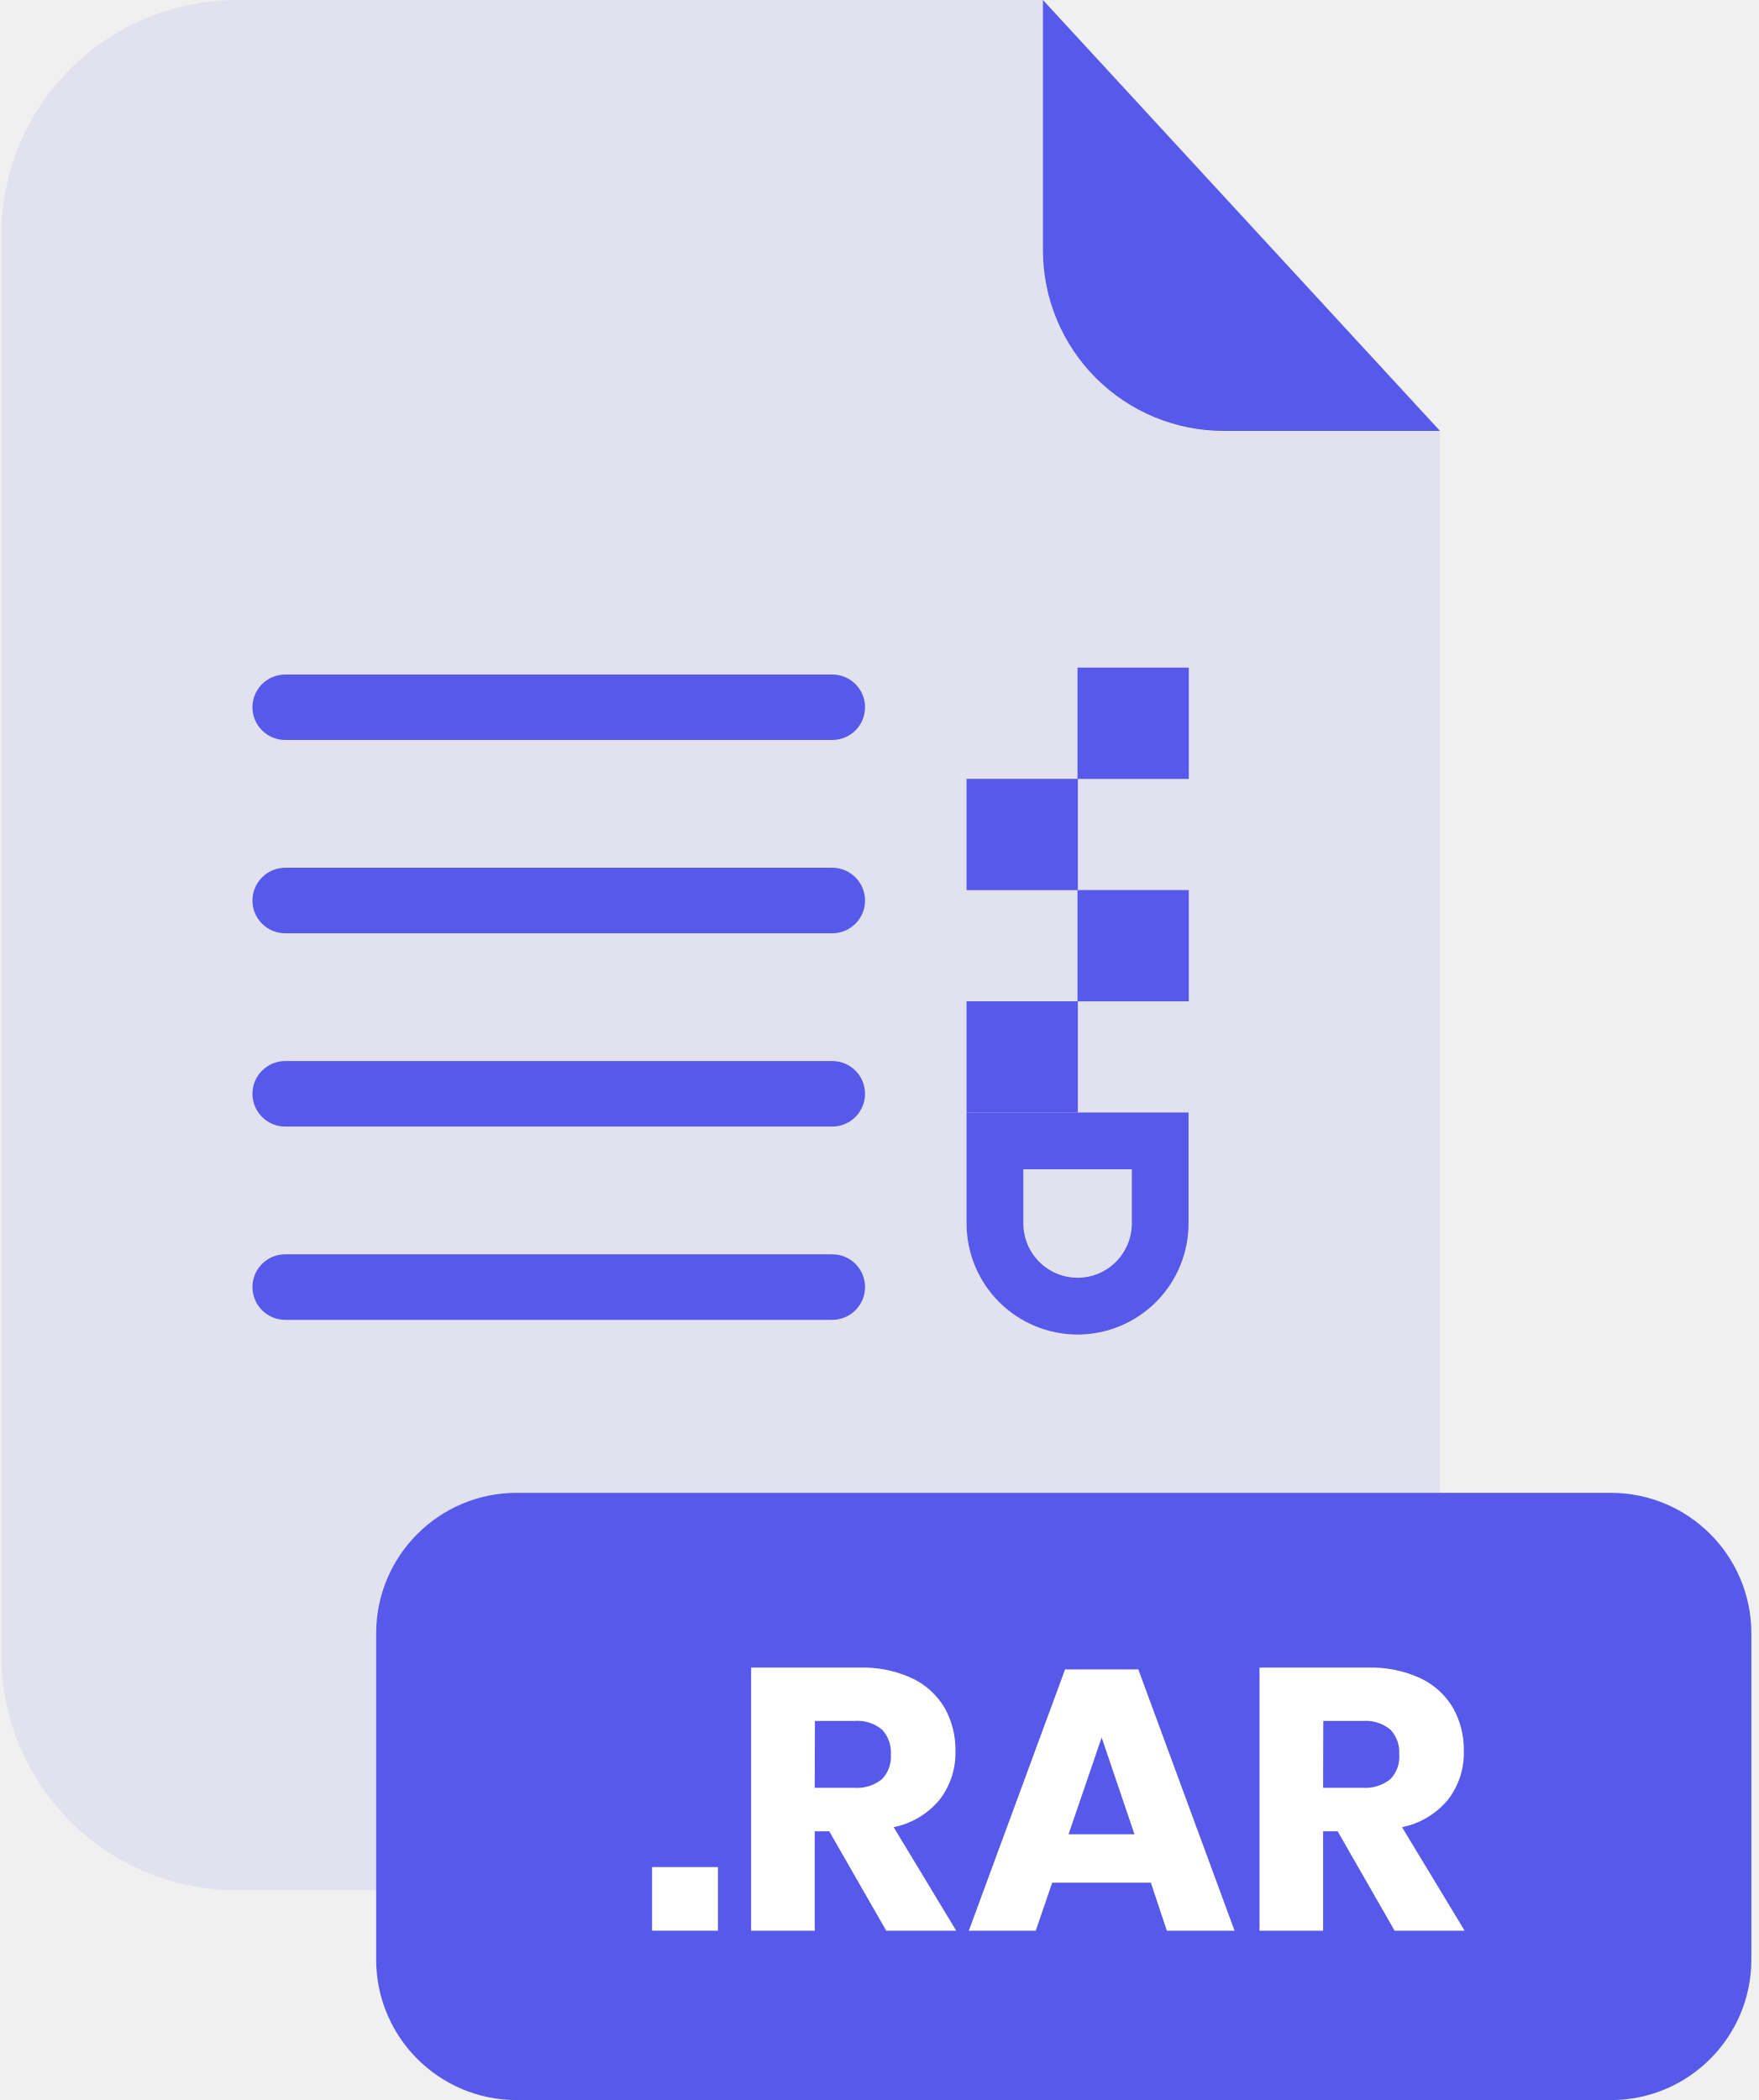
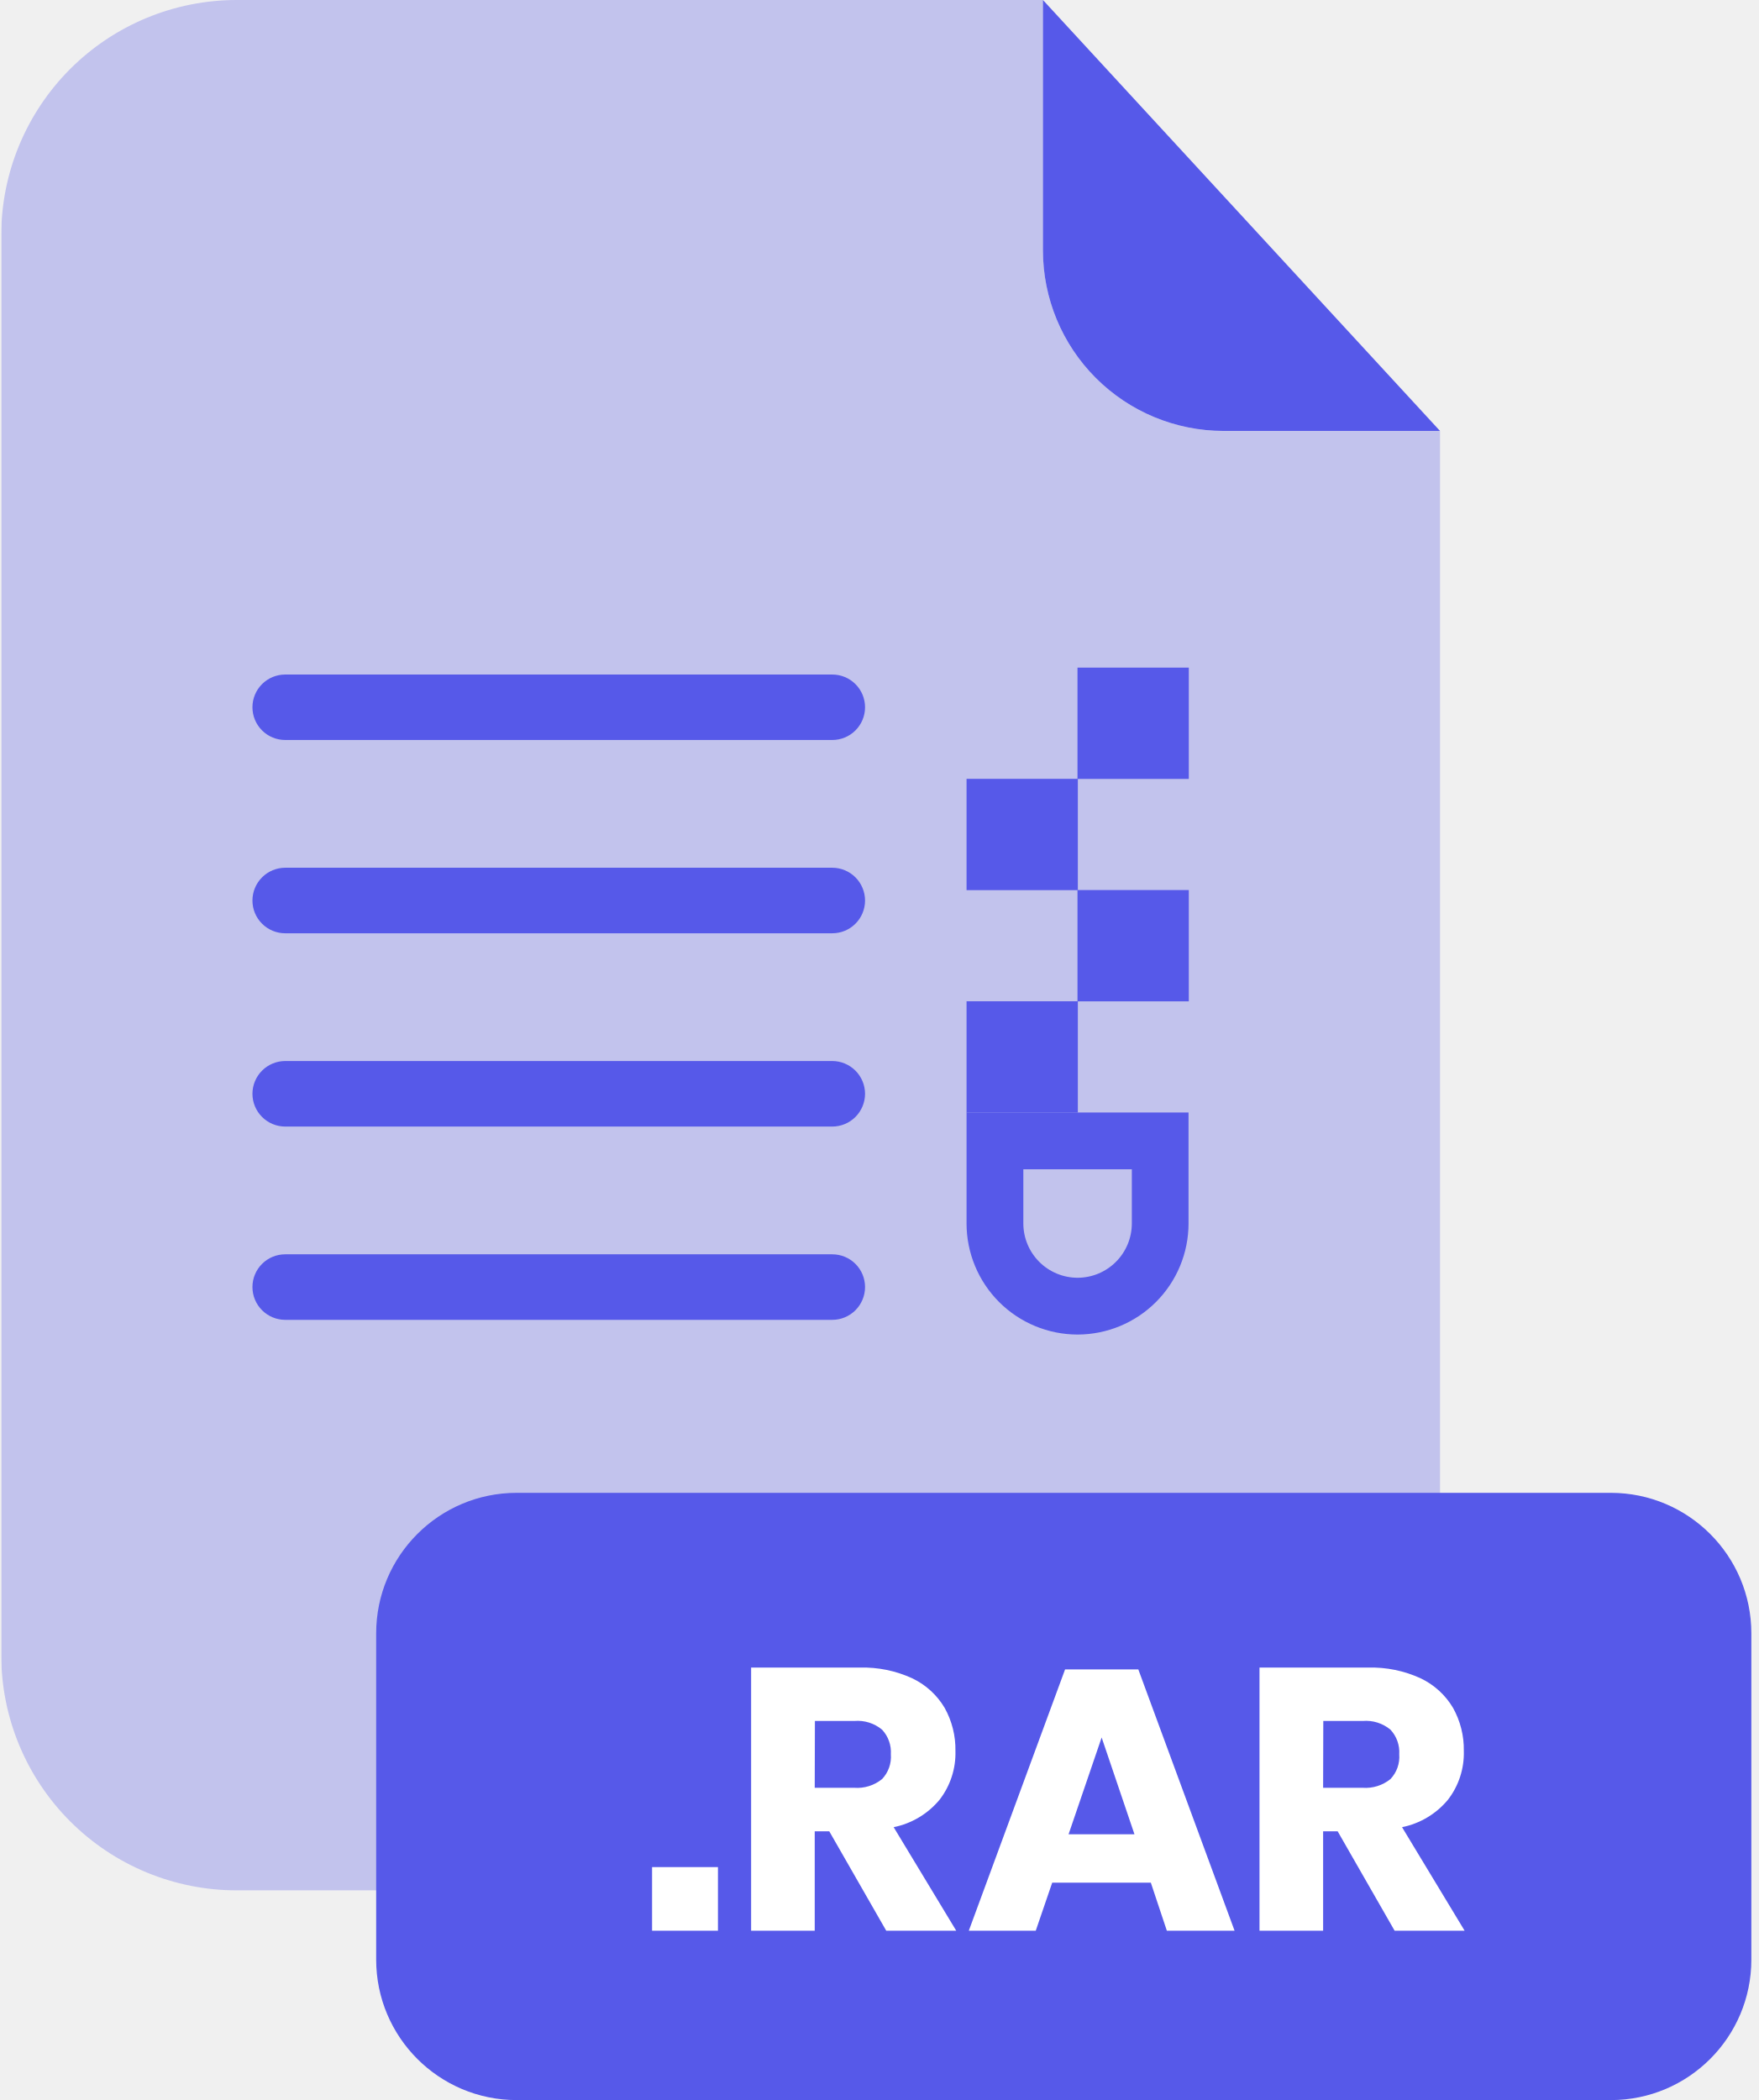
- <svg xmlns="http://www.w3.org/2000/svg" width="201" height="240" viewBox="0 0 201 240" fill="none">
-   <g clip-path="url(#clip0_2_2398)">
-     <g opacity="0.3">
-       <path opacity="0.3" d="M139.81 49.25C134.342 49.242 129.1 47.066 125.235 43.198C121.369 39.331 119.195 34.088 119.19 28.62V1.85821e-06H27.06C23.526 -0.001 20.025 0.694 16.759 2.046C13.493 3.397 10.525 5.379 8.025 7.878C5.526 10.377 3.542 13.344 2.189 16.61C0.836 19.875 0.14 23.375 0.14 26.91V189.13C0.14 192.665 0.836 196.165 2.189 199.43C3.542 202.696 5.526 205.663 8.025 208.162C10.525 210.661 13.493 212.643 16.759 213.995C20.025 215.346 23.526 216.041 27.06 216.04H137.66C144.797 216.04 151.642 213.205 156.688 208.158C161.735 203.112 164.57 196.267 164.57 189.13V49.25H139.81Z" fill="#5659E9" />
-     </g>
-     <path d="M164.57 49.25H139.81C134.342 49.242 129.1 47.066 125.235 43.198C121.369 39.331 119.195 34.088 119.19 28.62V0L164.57 49.25Z" fill="#5659E9" />
-     <path d="M184.09 170.61H59.05C50.18 170.61 42.99 177.8 42.99 186.67V223.95C42.99 232.82 50.18 240.01 59.05 240.01H184.09C192.96 240.01 200.15 232.82 200.15 223.95V186.67C200.15 177.8 192.96 170.61 184.09 170.61Z" fill="#5659E9" />
-     <path d="M82.05 213.38V220.65H74.52V213.38H82.05Z" fill="white" />
-     <path d="M101.28 220.65L94.77 209.29H93.11V220.65H85.84V190.58H98.26C100.328 190.523 102.381 190.944 104.26 191.81C105.802 192.543 107.091 193.72 107.96 195.19C108.797 196.693 109.222 198.39 109.19 200.11C109.249 202.12 108.609 204.088 107.38 205.68C106.041 207.297 104.188 208.405 102.13 208.82L109.28 220.65H101.28ZM93.11 204.32H97.62C98.772 204.407 99.914 204.049 100.81 203.32C101.165 202.944 101.438 202.498 101.61 202.011C101.782 201.524 101.85 201.005 101.81 200.49C101.843 199.978 101.772 199.465 101.6 198.982C101.428 198.499 101.159 198.056 100.81 197.68C99.926 196.943 98.787 196.584 97.64 196.68H93.13L93.11 204.32Z" fill="white" />
-     <path d="M131.52 215.16H120.25L118.37 220.65H110.72L121.72 190.79H130.09L141.09 220.65H133.35L131.52 215.16ZM129.65 209.63L125.9 198.57L122.12 209.63H129.65Z" fill="white" />
-     <path d="M159.38 220.65L152.87 209.29H151.21V220.65H143.94V190.58H156.36C158.428 190.523 160.481 190.944 162.36 191.81C163.902 192.543 165.191 193.72 166.06 195.19C166.897 196.693 167.322 198.39 167.29 200.11C167.349 202.12 166.709 204.088 165.48 205.68C164.141 207.297 162.288 208.405 160.23 208.82L167.38 220.65H159.38ZM151.21 204.32H155.72C156.872 204.405 158.013 204.047 158.91 203.32C159.265 202.944 159.538 202.498 159.71 202.011C159.882 201.524 159.95 201.005 159.91 200.49C159.943 199.978 159.872 199.465 159.7 198.982C159.528 198.499 159.259 198.056 158.91 197.68C158.026 196.943 156.887 196.584 155.74 196.68H151.23L151.21 204.32Z" fill="white" />
-     <path d="M95.11 150.84H32.59C31.597 150.837 30.646 150.441 29.945 149.738C29.244 149.035 28.85 148.083 28.85 147.09C28.85 146.098 29.244 145.147 29.946 144.446C30.647 143.744 31.598 143.35 32.59 143.35H95.11C95.602 143.349 96.09 143.445 96.544 143.632C96.999 143.819 97.413 144.095 97.761 144.442C98.109 144.789 98.386 145.202 98.575 145.657C98.763 146.111 98.86 146.598 98.86 147.09C98.86 148.085 98.465 149.039 97.762 149.742C97.058 150.445 96.105 150.84 95.11 150.84Z" fill="#5659E9" />
-     <path d="M95.11 128.75H32.59C31.597 128.747 30.646 128.351 29.945 127.648C29.244 126.945 28.85 125.993 28.85 125C28.853 124.009 29.248 123.059 29.948 122.358C30.649 121.657 31.599 121.263 32.59 121.26H95.11C96.103 121.26 97.055 121.654 97.758 122.355C98.461 123.056 98.858 124.007 98.86 125C98.86 125.995 98.465 126.948 97.762 127.652C97.058 128.355 96.105 128.75 95.11 128.75Z" fill="#5659E9" />
-     <path d="M95.11 106.66H32.59C31.598 106.66 30.647 106.266 29.946 105.564C29.244 104.863 28.85 103.912 28.85 102.92C28.85 101.927 29.244 100.975 29.945 100.272C30.646 99.569 31.597 99.173 32.59 99.17H95.11C96.105 99.17 97.058 99.565 97.762 100.268C98.465 100.971 98.86 101.925 98.86 102.92C98.86 103.412 98.763 103.899 98.575 104.353C98.386 104.808 98.109 105.221 97.761 105.568C97.413 105.915 96.999 106.191 96.544 106.378C96.09 106.565 95.602 106.661 95.11 106.66Z" fill="#5659E9" />
-     <path d="M95.11 84.57H32.59C31.598 84.57 30.647 84.176 29.946 83.475C29.244 82.773 28.85 81.822 28.85 80.83C28.85 79.838 29.244 78.887 29.946 78.185C30.647 77.484 31.598 77.09 32.59 77.09H95.11C95.602 77.088 96.09 77.184 96.544 77.372C96.999 77.559 97.413 77.834 97.761 78.182C98.109 78.529 98.386 78.942 98.575 79.396C98.763 79.851 98.86 80.338 98.86 80.83C98.86 81.322 98.763 81.809 98.575 82.263C98.386 82.718 98.109 83.131 97.761 83.478C97.413 83.826 96.999 84.101 96.544 84.288C96.09 84.475 95.602 84.571 95.11 84.57Z" fill="#5659E9" />
-     <path d="M123.15 152.52C119.785 152.517 116.559 151.18 114.18 148.8C111.801 146.421 110.463 143.195 110.46 139.83V127.14H135.83V139.83C135.827 143.193 134.491 146.418 132.114 148.797C129.737 151.176 126.513 152.515 123.15 152.52ZM116.95 133.63V139.83C116.953 141.474 117.607 143.049 118.769 144.211C119.931 145.373 121.507 146.028 123.15 146.03C124.794 146.028 126.369 145.373 127.531 144.211C128.693 143.049 129.347 141.474 129.35 139.83V133.63H116.95Z" fill="#5659E9" />
-     <path d="M110.46 127.15H123.18V114.43H110.46V127.15Z" fill="#5659E9" />
-     <path d="M123.14 114.44H135.86V101.72H123.14V114.44Z" fill="#5659E9" />
-     <path d="M110.46 101.73H123.18V89.01H110.46V101.73Z" fill="#5659E9" />
-     <path d="M123.14 89.02H135.86V76.3H123.14V89.02Z" fill="#5659E9" />
+ <svg xmlns="http://www.w3.org/2000/svg" fill="none" viewBox="0 0 201 240">
+   <g clip-path="url(#a)">
+     <path fill="#5659E9" d="M139.81 49.25C134.342 49.242 129.1 47.066 125.235 43.198C121.369 39.331 119.195 34.088 119.19 28.62V1.85821e-06H27.06C23.526 -0.001 20.025 0.694 16.759 2.046C13.493 3.397 10.525 5.379 8.025 7.878C5.526 10.377 3.542 13.344 2.189 16.61C0.836 19.875 0.14 23.375 0.14 26.91V189.13C0.14 192.665 0.836 196.165 2.189 199.43C3.542 202.696 5.526 205.663 8.025 208.162C10.525 210.661 13.493 212.643 16.759 213.995C20.025 215.346 23.526 216.041 27.06 216.04H137.66C144.797 216.04 151.642 213.205 156.688 208.158C161.735 203.112 164.57 196.267 164.57 189.13V49.25H139.81Z" opacity=".3" />
+     <path fill="#5659E9" d="M164.57 49.25H139.81C134.342 49.242 129.1 47.066 125.235 43.198 121.369 39.331 119.195 34.088 119.19 28.62V0L164.57 49.25ZM184.09 170.61H59.05C50.18 170.61 42.99 177.8 42.99 186.67V223.95C42.99 232.82 50.18 240.01 59.05 240.01H184.09C192.96 240.01 200.15 232.82 200.15 223.95V186.67C200.15 177.8 192.96 170.61 184.09 170.61Z" />
+     <path fill="#fff" d="M82.05 213.38V220.65H74.52V213.38H82.05ZM101.28 220.65 94.77 209.29H93.11V220.65H85.84V190.58H98.26C100.328 190.523 102.381 190.944 104.26 191.81 105.802 192.543 107.091 193.72 107.96 195.19 108.797 196.693 109.222 198.39 109.19 200.11 109.249 202.12 108.609 204.088 107.38 205.68 106.041 207.297 104.188 208.405 102.13 208.82L109.28 220.65H101.28ZM93.11 204.32H97.62C98.772 204.407 99.914 204.049 100.81 203.32 101.165 202.944 101.438 202.498 101.61 202.011 101.782 201.524 101.85 201.005 101.81 200.49 101.843 199.978 101.772 199.465 101.6 198.982 101.428 198.499 101.159 198.056 100.81 197.68 99.926 196.943 98.787 196.584 97.64 196.68H93.13L93.11 204.32ZM131.52 215.16H120.25L118.37 220.65H110.72L121.72 190.79H130.09L141.09 220.65H133.35L131.52 215.16ZM129.65 209.63 125.9 198.57 122.12 209.63H129.65ZM159.38 220.65 152.87 209.29H151.21V220.65H143.94V190.58H156.36C158.428 190.523 160.481 190.944 162.36 191.81 163.902 192.543 165.191 193.72 166.06 195.19 166.897 196.693 167.322 198.39 167.29 200.11 167.349 202.12 166.709 204.088 165.48 205.68 164.141 207.297 162.288 208.405 160.23 208.82L167.38 220.65H159.38ZM151.21 204.32H155.72C156.872 204.405 158.013 204.047 158.91 203.32 159.265 202.944 159.538 202.498 159.71 202.011 159.882 201.524 159.95 201.005 159.91 200.49 159.943 199.978 159.872 199.465 159.7 198.982 159.528 198.499 159.259 198.056 158.91 197.68 158.026 196.943 156.887 196.584 155.74 196.68H151.23L151.21 204.32Z" />
+     <path fill="#5659E9" d="M95.11 150.84H32.59C31.597 150.837 30.646 150.441 29.945 149.738 29.244 149.035 28.85 148.083 28.85 147.09 28.85 146.098 29.244 145.147 29.946 144.446 30.647 143.744 31.598 143.35 32.59 143.35H95.11C95.602 143.349 96.09 143.445 96.544 143.632 96.999 143.819 97.413 144.095 97.761 144.442 98.109 144.789 98.386 145.202 98.575 145.657 98.763 146.111 98.86 146.598 98.86 147.09 98.86 148.085 98.465 149.039 97.762 149.742 97.058 150.445 96.105 150.84 95.11 150.84ZM95.11 128.75H32.59C31.597 128.747 30.646 128.351 29.945 127.648 29.244 126.945 28.85 125.993 28.85 125 28.853 124.009 29.248 123.059 29.948 122.358 30.649 121.657 31.599 121.263 32.59 121.26H95.11C96.103 121.26 97.055 121.654 97.758 122.355 98.461 123.056 98.858 124.007 98.86 125 98.86 125.995 98.465 126.948 97.762 127.652 97.058 128.355 96.105 128.75 95.11 128.75ZM95.11 106.66H32.59C31.598 106.66 30.647 106.266 29.946 105.564 29.244 104.863 28.85 103.912 28.85 102.92 28.85 101.927 29.244 100.975 29.945 100.272 30.646 99.569 31.597 99.173 32.59 99.17H95.11C96.105 99.17 97.058 99.565 97.762 100.268 98.465 100.971 98.86 101.925 98.86 102.92 98.86 103.412 98.763 103.899 98.575 104.353 98.386 104.808 98.109 105.221 97.761 105.568 97.413 105.915 96.999 106.191 96.544 106.378 96.09 106.565 95.602 106.661 95.11 106.66ZM95.11 84.57H32.59C31.598 84.57 30.647 84.176 29.946 83.475 29.244 82.773 28.85 81.822 28.85 80.83 28.85 79.838 29.244 78.887 29.946 78.185 30.647 77.484 31.598 77.09 32.59 77.09H95.11C95.602 77.088 96.09 77.184 96.544 77.372 96.999 77.559 97.413 77.834 97.761 78.182 98.109 78.529 98.386 78.942 98.575 79.396 98.763 79.851 98.86 80.338 98.86 80.83 98.86 81.322 98.763 81.809 98.575 82.263 98.386 82.718 98.109 83.131 97.761 83.478 97.413 83.826 96.999 84.101 96.544 84.288 96.09 84.475 95.602 84.571 95.11 84.57ZM123.15 152.52C119.785 152.517 116.559 151.18 114.18 148.8 111.801 146.421 110.463 143.195 110.46 139.83V127.14H135.83V139.83C135.827 143.193 134.491 146.418 132.114 148.797 129.737 151.176 126.513 152.515 123.15 152.52ZM116.95 133.63V139.83C116.953 141.474 117.607 143.049 118.769 144.211 119.931 145.373 121.507 146.028 123.15 146.03 124.794 146.028 126.369 145.373 127.531 144.211 128.693 143.049 129.347 141.474 129.35 139.83V133.63H116.95Z" />
+     <path fill="#5659E9" d="M110.46 127.15H123.18V114.43H110.46V127.15Z" />
+     <path fill="#5659E9" d="M123.14 114.44H135.86V101.72H123.14V114.44Z" />
+     <path fill="#5659E9" d="M110.46 101.73H123.18V89.01H110.46V101.73Z" />
+     <path fill="#5659E9" d="M123.14 89.02H135.86V76.3H123.14V89.02Z" />
  </g>
  <defs>
-     <clipPath id="clip0_2_2398">
-       <rect width="200.01" height="240.01" fill="white" transform="translate(0.140137)" />
+     <clipPath id="a">
+       <path fill="#fff" d="M0 0H200.01V240.01H0z" transform="translate(.14)" />
    </clipPath>
  </defs>
</svg>
